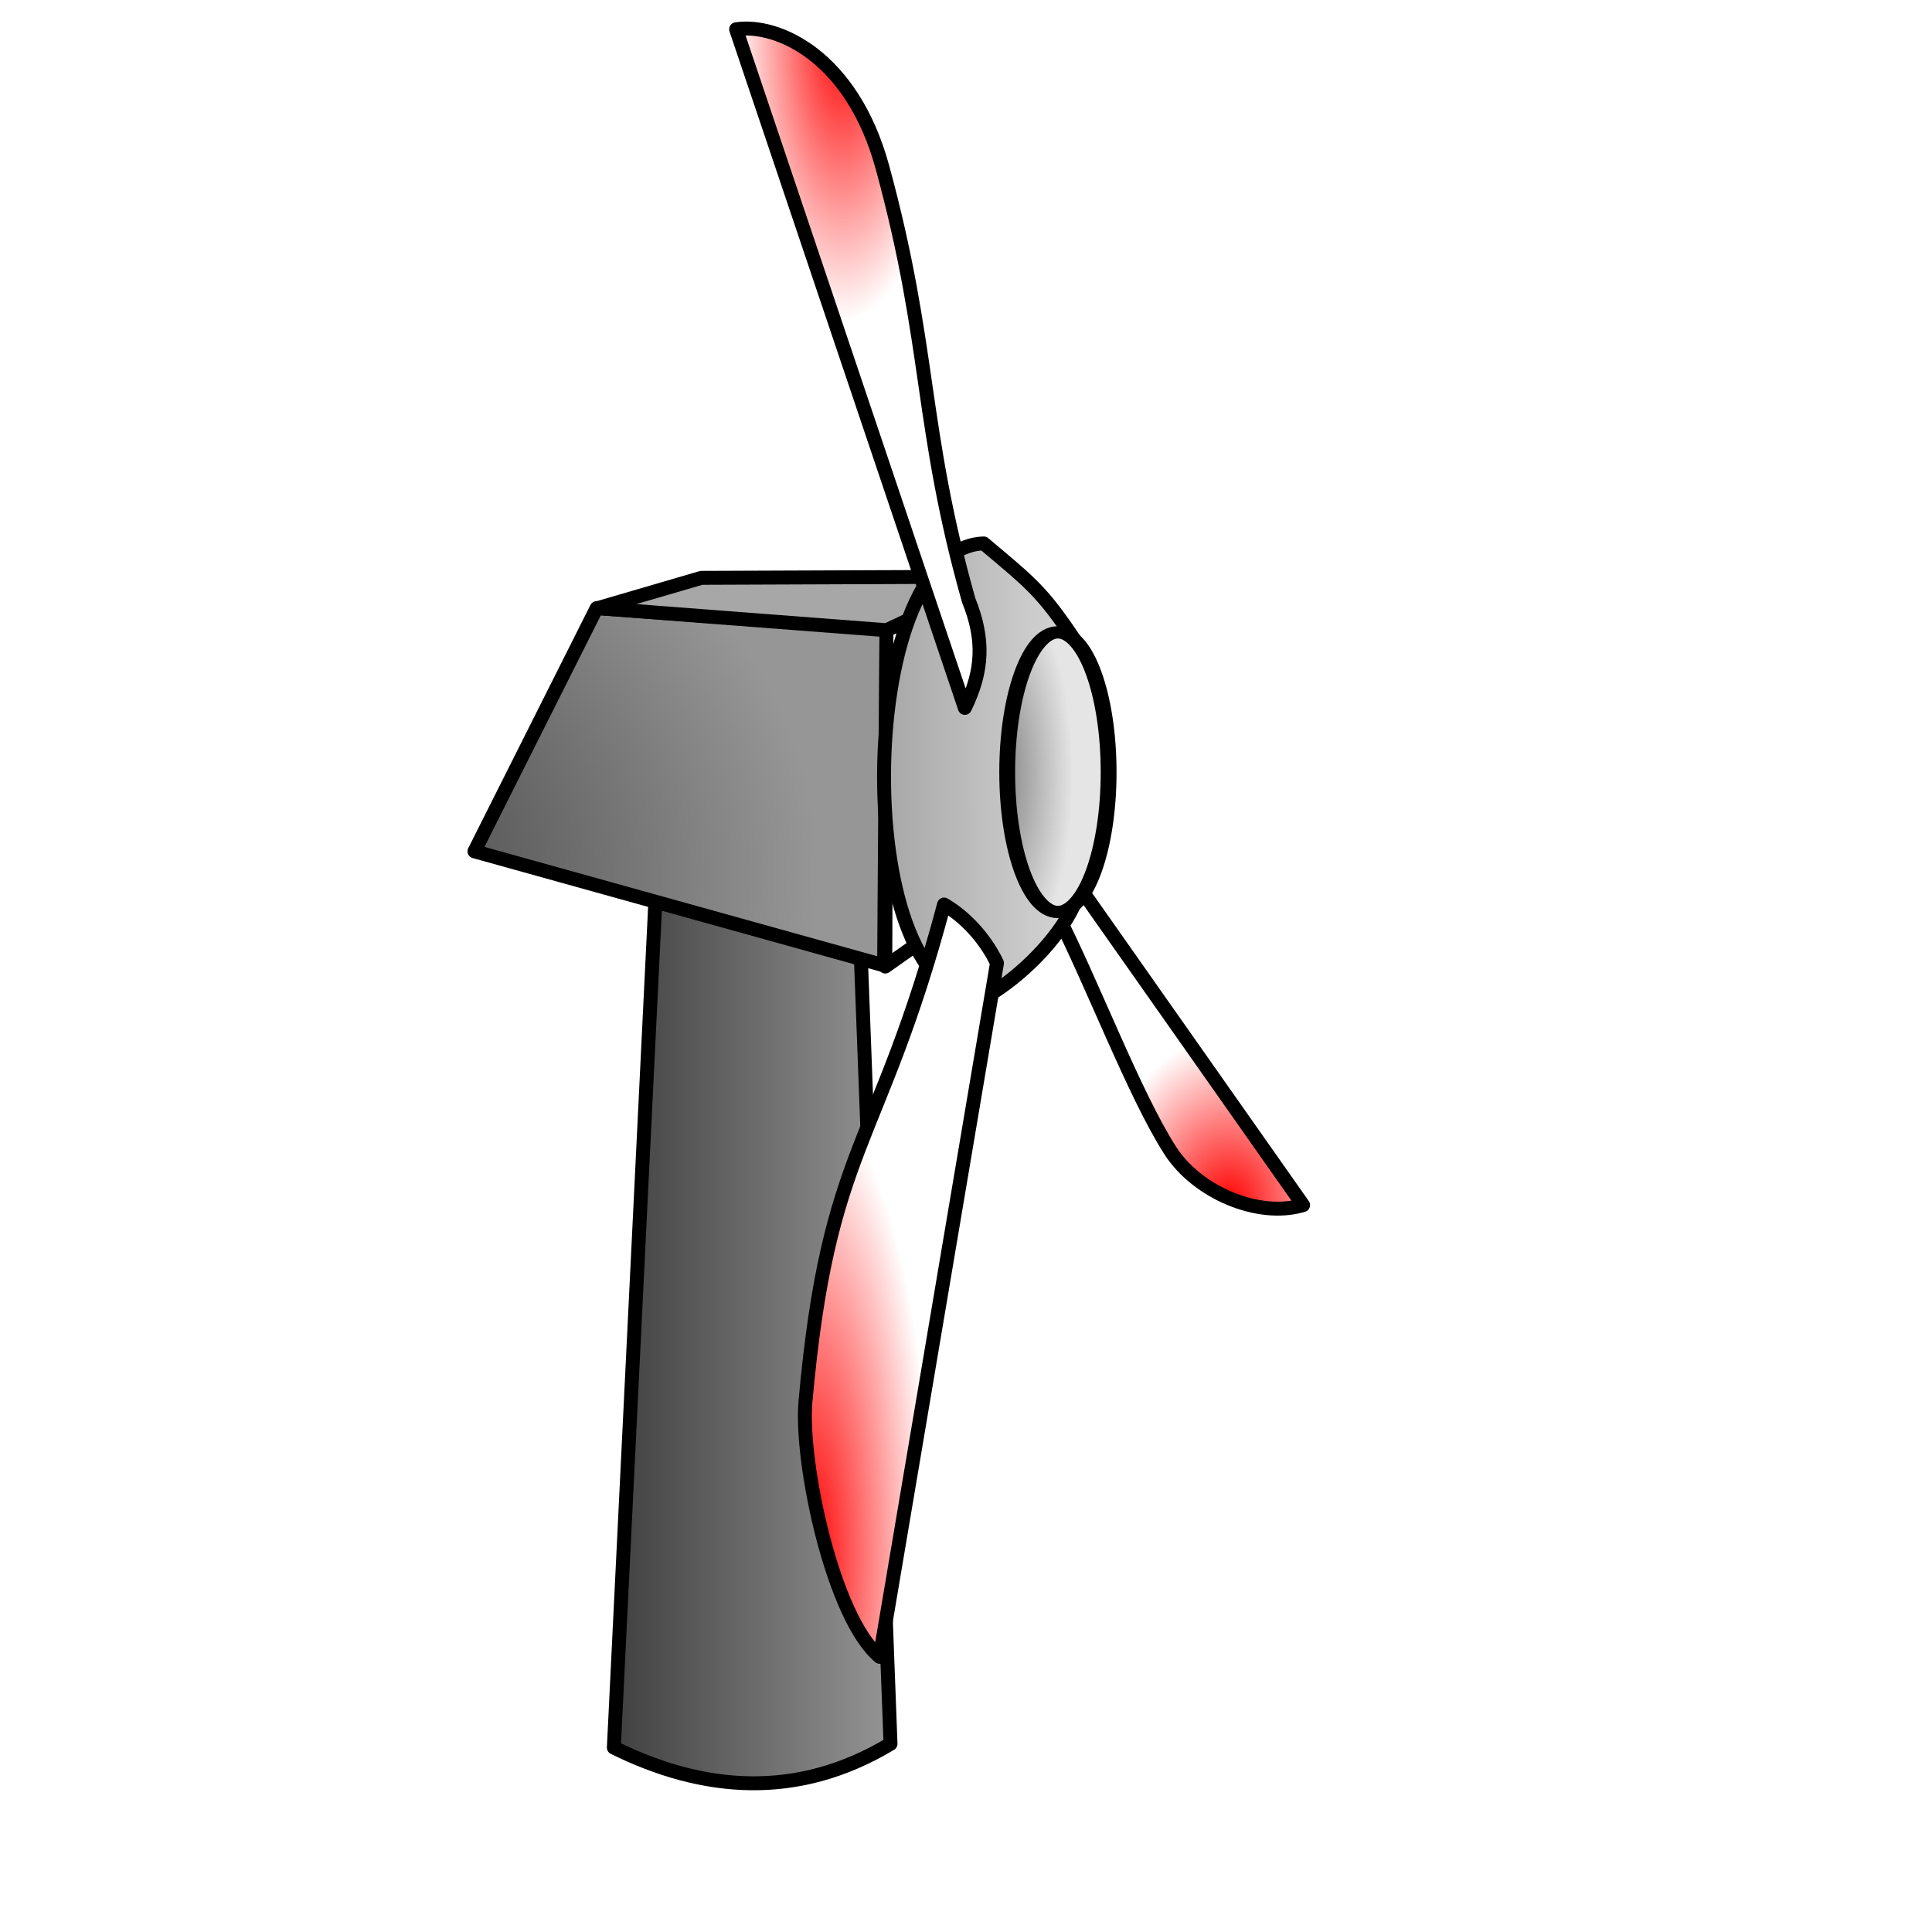
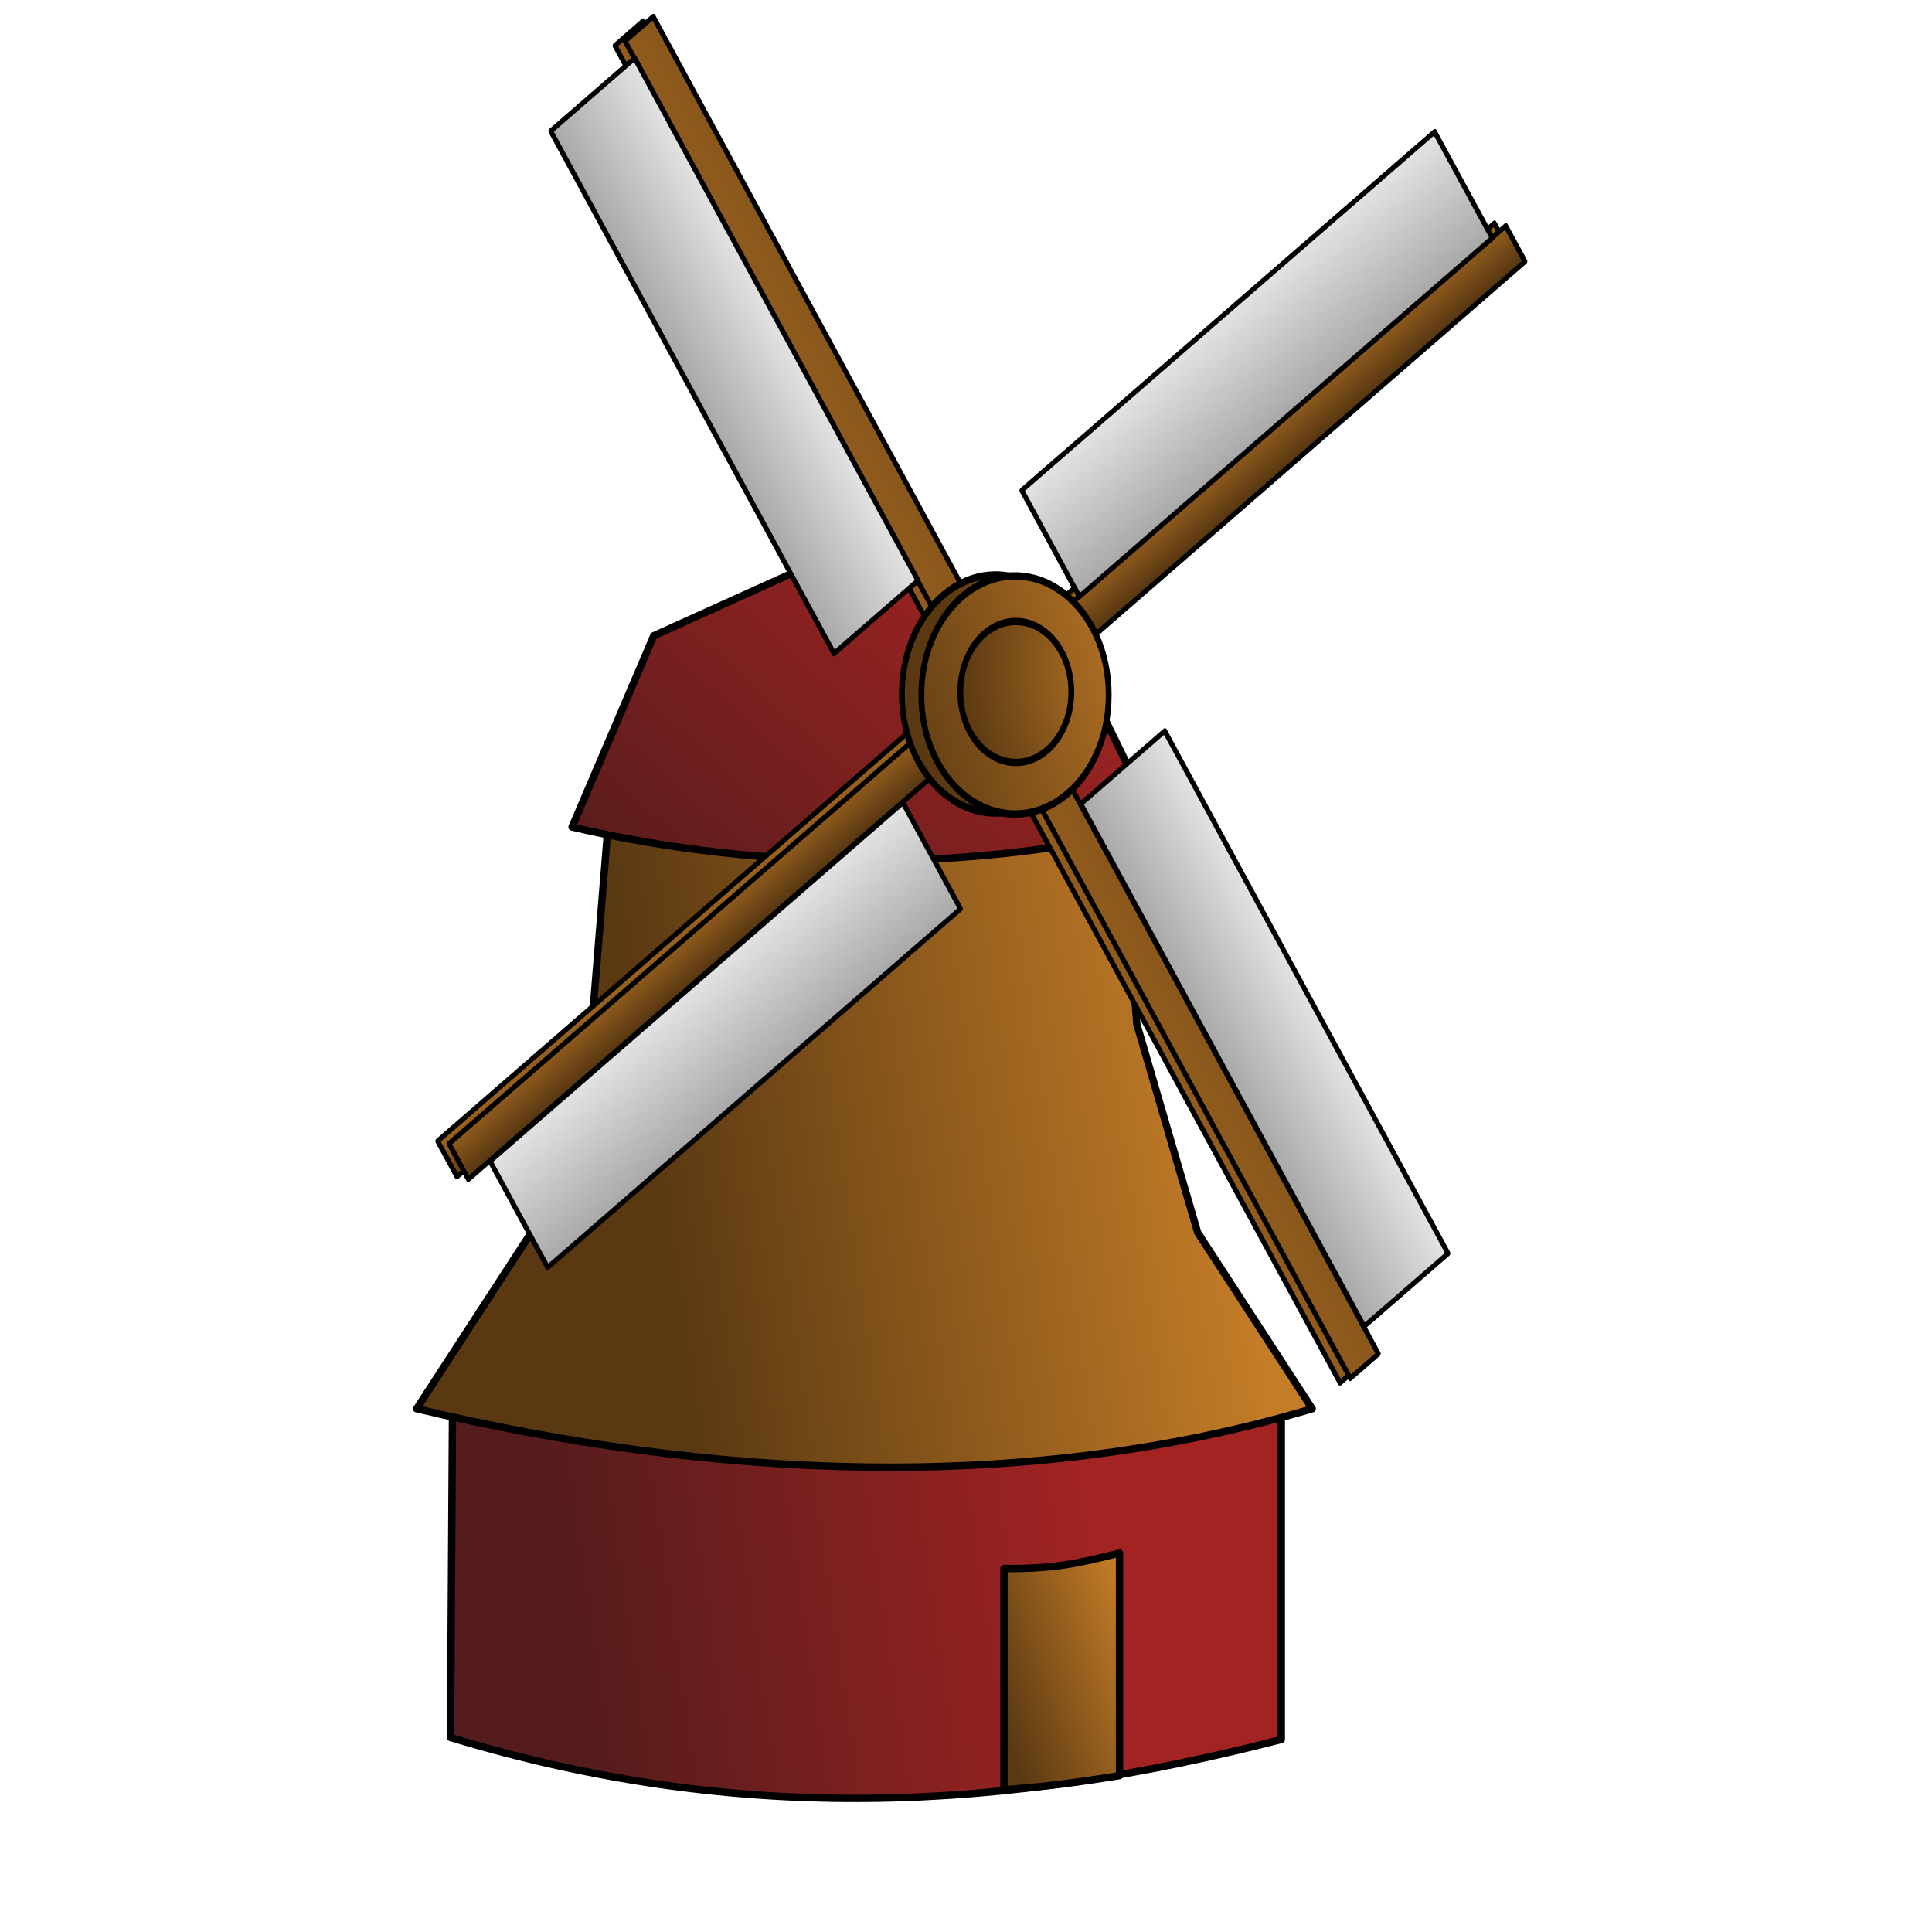
- <svg xmlns="http://www.w3.org/2000/svg" xmlns:xlink="http://www.w3.org/1999/xlink" width="200mm" height="200mm" id="svg14881">
+ <svg xmlns="http://www.w3.org/2000/svg" xmlns:xlink="http://www.w3.org/1999/xlink" width="200mm" height="200mm" id="svg1">
  <defs id="defs3">
-     <linearGradient id="linearGradient3071">
-       <stop style="stop-color:#ff0000;stop-opacity:1;" offset="0" id="stop3072" />
-       <stop style="stop-color:#ffffff;stop-opacity:1;" offset="1" id="stop3073" />
+     <linearGradient id="linearGradient6713">
+       <stop style="stop-color:#a7a7a7;stop-opacity:1;" offset="0" id="stop6714" />
+       <stop style="stop-color:#e4e4e4;stop-opacity:1;" offset="1" id="stop6715" />
    </linearGradient>
-     <linearGradient id="linearGradient1818">
-       <stop style="stop-color:#787878;stop-opacity:1;" offset="0" id="stop1819" />
-       <stop style="stop-color:#e5e5e5;stop-opacity:1;" offset="1" id="stop1820" />
+     <linearGradient id="linearGradient5447">
+       <stop style="stop-color:#a32323;stop-opacity:1;" offset="0" id="stop5448" />
+       <stop style="stop-color:#541c1c;stop-opacity:1;" offset="1" id="stop5449" />
    </linearGradient>
-     <linearGradient id="linearGradient25479">
-       <stop style="stop-color:#ffffff;stop-opacity:1;" offset="0" id="stop25480" />
-       <stop style="stop-color:#ffffff;stop-opacity:0;" offset="1" id="stop25481" />
+     <linearGradient id="linearGradient5444">
+       <stop style="stop-color:#c37c27;stop-opacity:1;" offset="0" id="stop5445" />
+       <stop style="stop-color:#593812;stop-opacity:1;" offset="1" id="stop5446" />
    </linearGradient>
-     <linearGradient id="linearGradient22986">
-       <stop style="stop-color:#3f3f3f;stop-opacity:1;" offset="0" id="stop22987" />
-       <stop style="stop-color:#969696;stop-opacity:1;" offset="1" id="stop22988" />
-     </linearGradient>
-     <linearGradient xlink:href="#linearGradient22986" id="linearGradient22989" gradientTransform="matrix(0.798827,0,0,2.643492,-164.6306,-145.8305)" x1="504.231" y1="249.596" x2="644.772" y2="249.596" gradientUnits="userSpaceOnUse" />
-     <radialGradient xlink:href="#linearGradient22986" id="radialGradient23615" gradientTransform="matrix(1.558012,0,0,1.355376,-164.6306,-145.8305)" cx="181.221" cy="360.511" fx="181.221" fy="360.511" r="130.157" gradientUnits="userSpaceOnUse" />
-     <linearGradient xlink:href="#linearGradient25479" id="linearGradient25482" gradientTransform="matrix(1.03193,0,0,2.046354,-164.6306,-145.8305)" x1="492.549" y1="218.794" x2="569.752" y2="218.794" gradientUnits="userSpaceOnUse" />
-     <linearGradient xlink:href="#linearGradient1818" id="linearGradient1817" gradientTransform="matrix(0.960053,0,0,2.199556,-164.6306,-145.8305)" x1="455.412" y1="203.023" x2="634.324" y2="201.772" gradientUnits="userSpaceOnUse" />
-     <radialGradient xlink:href="#linearGradient1818" id="radialGradient2445" gradientTransform="scale(0.55767,1.793175)" cx="288.428" cy="247.197" fx="288.428" fy="247.197" r="143.174" gradientUnits="userSpaceOnUse" />
-     <radialGradient xlink:href="#linearGradient3071" id="radialGradient3074" gradientTransform="matrix(0.753511,0,0,2.802467,-164.6306,-145.8305)" cx="638.739" cy="269.041" fx="638.739" fy="269.041" r="63.372" gradientUnits="userSpaceOnUse" />
-     <radialGradient xlink:href="#linearGradient3071" id="radialGradient3078" gradientTransform="matrix(1.259774,0,0,1.676245,-164.6306,-145.8305)" cx="512.412" cy="368.298" fx="512.412" fy="368.298" r="39.514" gradientUnits="userSpaceOnUse" />
-     <radialGradient xlink:href="#linearGradient3071" id="radialGradient3082" gradientTransform="matrix(0.88541,0,0,2.384987,-164.6306,-145.8305)" cx="558.187" cy="66.395" fx="558.187" fy="66.395" r="47.525" gradientUnits="userSpaceOnUse" />
+     <linearGradient xlink:href="#linearGradient5444" id="linearGradient5443" gradientTransform="matrix(0.904298,0,0,0.648488,797.9909,39.36715)" x1="-359.314" y1="553.555" x2="-609.247" y2="579.99" gradientUnits="userSpaceOnUse" />
+     <linearGradient xlink:href="#linearGradient5447" id="linearGradient5450" gradientTransform="matrix(1.112758,0,0,0.527002,797.9909,39.36715)" x1="-328.018" y1="1099.211" x2="-522.394" y2="1112.505" gradientUnits="userSpaceOnUse" />
+     <linearGradient xlink:href="#linearGradient5447" id="linearGradient5454" gradientTransform="matrix(1.033105,0,0,0.567635,797.9909,39.36715)" x1="-370.296" y1="335.559" x2="-600.432" y2="475.731" gradientUnits="userSpaceOnUse" />
+     <radialGradient xlink:href="#linearGradient5444" id="radialGradient6083" cx="131.817" cy="309.716" fx="131.817" fy="309.716" r="193.327" gradientUnits="userSpaceOnUse" />
+     <linearGradient xlink:href="#linearGradient5444" id="linearGradient6087" x1="107.629" y1="291.387" x2="-82.765" y2="362.511" gradientUnits="userSpaceOnUse" />
+     <linearGradient xlink:href="#linearGradient5444" id="linearGradient6091" x1="86.342" y1="287.644" x2="-20.089" y2="311.976" gradientUnits="userSpaceOnUse" />
+     <linearGradient xlink:href="#linearGradient6713" id="linearGradient6720" gradientTransform="matrix(0.337338,5.477100e-8,1.011819e-6,1.738389,699.3005,566.4265)" x1="-1402.577" y1="44.359" x2="-1267.657" y2="44.359" gradientUnits="userSpaceOnUse" />
+     <linearGradient xlink:href="#linearGradient6713" id="linearGradient6721" gradientTransform="matrix(0.365879,-2.129579e-7,-2.602316e-7,1.602785,-566.4265,699.3005)" x1="103.884" y1="-400.258" x2="238.617" y2="-400.258" gradientUnits="userSpaceOnUse" />
+     <linearGradient xlink:href="#linearGradient6713" id="linearGradient6722" gradientTransform="matrix(0.337338,5.477100e-8,1.011819e-6,1.738389,699.3005,566.4265)" x1="-1575.062" y1="-152.895" x2="-1440.142" y2="-152.895" gradientUnits="userSpaceOnUse" />
+     <linearGradient xlink:href="#linearGradient6713" id="linearGradient6723" gradientTransform="matrix(0.365879,-2.129579e-7,-2.602316e-7,1.602785,-566.4265,699.3005)" x1="276.737" y1="-203.424" x2="411.47" y2="-203.424" gradientUnits="userSpaceOnUse" />
+     <linearGradient xlink:href="#linearGradient5444" id="linearGradient7348" gradientTransform="matrix(0.127631,2.072249e-8,2.674297e-6,4.594664,699.3005,566.4265)" x1="-5090.714" y1="-30.972" x2="-2489.348" y2="-28.004" gradientUnits="userSpaceOnUse" />
+     <linearGradient xlink:href="#linearGradient5444" id="linearGradient7349" gradientTransform="matrix(0.127631,2.072249e-8,2.674297e-6,4.594664,699.3005,566.4265)" x1="-5090.714" y1="-30.972" x2="-2489.348" y2="-28.004" gradientUnits="userSpaceOnUse" />
+     <linearGradient xlink:href="#linearGradient5444" id="linearGradient7974" gradientTransform="matrix(0.138036,-8.034296e-8,-6.897740e-7,4.248365,-566.4265,699.3005)" x1="842.015" y1="-114.439" x2="635.365" y2="-112.542" gradientUnits="userSpaceOnUse" />
+     <linearGradient xlink:href="#linearGradient5444" id="linearGradient7975" gradientTransform="matrix(0.138036,-8.034296e-8,-6.897740e-7,4.248365,-566.4265,699.3005)" x1="842.015" y1="-114.439" x2="635.365" y2="-112.542" gradientUnits="userSpaceOnUse" />
+     <linearGradient xlink:href="#linearGradient5444" id="linearGradient9222" gradientTransform="matrix(0.54338,0,0,1.07922,80.83865,-41.70225)" x1="671.676" y1="631.609" x2="588.415" y2="688.146" gradientUnits="userSpaceOnUse" />
  </defs>
  <g id="layer1">
-     <path style="fill:url(#linearGradient22989);fill-opacity:1;fill-rule:evenodd;stroke:#000000;stroke-width:5.449;stroke-linecap:round;stroke-linejoin:round;stroke-miterlimit:4;stroke-opacity:1" d="M 240.173,683.757 C 275.048,701.014 311.936,704.219 348.421,682.278 L 335.142,330.224 L 257.074,339.099 L 240.173,683.757 z " id="path14891" />
-     <path style="fill:url(#radialGradient23615);fill-opacity:1;fill-rule:evenodd;stroke:#000000;stroke-width:5.449;stroke-linecap:round;stroke-linejoin:round;stroke-miterlimit:4;stroke-opacity:1" d="M 185.636,333.09 L 345.914,377.713 L 346.825,246.121 L 233.447,237.925 L 185.636,333.09 z " id="path15520" />
-     <path style="fill:url(#linearGradient25482);fill-opacity:1;fill-rule:evenodd;stroke:#000000;stroke-width:5.449;stroke-linecap:round;stroke-linejoin:round;stroke-miterlimit:4;stroke-opacity:1" d="M 346.825,246.576 L 391.447,225.631 L 420.589,325.805 L 346.369,378.168 L 346.825,246.576 z " id="path15521" />
-     <path style="fill:#a7a7a7;fill-opacity:1;fill-rule:evenodd;stroke:#000000;stroke-width:5.449;stroke-linecap:round;stroke-linejoin:round;stroke-miterlimit:4;stroke-opacity:1" d="M 391.447,225.631 L 274.427,226.086 L 233.902,237.925 L 346.825,246.576 L 391.447,225.631 z " id="path15522" />
-     <path style="fill:url(#radialGradient3078);fill-opacity:1;fill-rule:evenodd;stroke:#000000;stroke-width:5.449;stroke-linecap:round;stroke-linejoin:round;stroke-miterlimit:4;stroke-opacity:1" d="M 413.116,356.819 C 426.922,383.445 443.772,428.283 457.904,450.211 C 468.434,466.55 492.378,476.764 509.843,471.498 L 419.032,342.385 L 413.116,356.819 z " id="path15519" />
-     <path style="fill:url(#linearGradient1817);fill-opacity:1;fill-rule:evenodd;stroke:#000000;stroke-width:5.449;stroke-linecap:round;stroke-linejoin:round;stroke-miterlimit:4;stroke-opacity:1" d="M 384.899,212.626 C 402.889,227.784 407.64,231.183 420.326,250.256 L 419.93,354.668 C 413.766,367.488 399.938,381.75 385.639,390.132 C 332.14,394.57 333.373,214.105 384.899,212.626 z " id="path15525" />
-     <path style="fill:url(#radialGradient3074);fill-opacity:1;fill-rule:evenodd;stroke:#000000;stroke-width:5.449;stroke-linecap:round;stroke-linejoin:round;stroke-miterlimit:4;stroke-opacity:1" d="M 369.367,353.891 C 343.78,449.674 324.101,448.257 315.144,548.377 C 313.007,572.265 325.977,633.217 344.22,648.255 L 390.076,376.819 C 386.625,369.423 379.475,359.808 369.367,353.891 z " id="path15517" />
-     <path style="fill:url(#radialGradient3082);fill-opacity:1;fill-rule:evenodd;stroke:#000000;stroke-width:5.449;stroke-linecap:round;stroke-linejoin:round;stroke-miterlimit:4;stroke-opacity:1" d="M 377.503,276.972 L 288.01,11.452 C 304.282,8.987 333.441,22.11 345.266,65.496 C 364.431,135.809 359.752,166.523 378.982,234.814 C 385.145,250.099 384.652,262.426 377.503,276.972 z " id="path15518" />
-     <path style="fill:url(#radialGradient2445);fill-opacity:1;fill-rule:nonzero;stroke:#000000;stroke-width:15.568;stroke-linecap:round;stroke-linejoin:round;stroke-miterlimit:4;stroke-opacity:1" id="path15516" d="M 275.858 439.061 A 49.878 177.628 0 1 1  176.101,439.061 A 49.878 177.628 0 1 1  275.858 439.061 z" transform="matrix(0.397799,0,0,0.308003,324.0187,166.8867)" />
+     <path style="fill:url(#linearGradient5450);fill-opacity:1;fill-rule:evenodd;stroke:#000000;stroke-width:2.872;stroke-linecap:round;stroke-linejoin:round;stroke-miterlimit:4;stroke-opacity:1" d="M 176.265,679.813 C 290.074,714.372 393.749,708.395 501.322,680.593 L 501.322,551.193 L 177.045,551.193 L 176.265,679.813 z " id="path1685" />
+     <path style="fill:url(#linearGradient5443);fill-opacity:1;fill-rule:evenodd;stroke:#000000;stroke-width:2.872;stroke-linecap:round;stroke-linejoin:round;stroke-miterlimit:4;stroke-opacity:1" d="M 237.85,323.586 L 231.604,400.752 L 207.841,482.218 L 163.018,551.187 C 278.257,578.47 400.512,584.706 513.412,551.187 L 468.59,482.218 L 444.803,400.752 L 438.581,323.586 L 237.85,323.586 z " id="path1686" />
+     <path style="fill:url(#linearGradient5454);fill-opacity:1;fill-rule:evenodd;stroke:#000000;stroke-width:2.872;stroke-linecap:round;stroke-linejoin:round;stroke-miterlimit:4;stroke-opacity:1" d="M 223.815,323.576 C 300.208,341.505 382.836,340.725 452.992,323.576 L 416.355,248.743 L 336.845,212.105 L 255.775,248.743 L 223.815,323.576 z " id="path1687" />
+     <rect style="fill:url(#linearGradient7349);fill-opacity:1;fill-rule:nonzero;stroke:#000000;stroke-width:1.999;stroke-linecap:round;stroke-linejoin:round;stroke-miterlimit:4;stroke-opacity:1" id="rect5457" width="14.589" height="595.189" x="207.928" y="175.383" transform="matrix(0.754993,-0.655733,0.476715,0.879058,0,0)" />
+     <rect style="fill:url(#linearGradient7348);fill-opacity:1;fill-rule:nonzero;stroke:#000000;stroke-width:1.999;stroke-linecap:round;stroke-linejoin:round;stroke-miterlimit:4;stroke-opacity:1" id="rect4811" width="14.589" height="595.188" x="212.358" y="176.687" transform="matrix(0.754993,-0.655733,0.476715,0.879058,0,0)" />
+     <rect style="fill:url(#linearGradient6720);fill-opacity:1;fill-rule:nonzero;stroke:#000000;stroke-width:1.999;stroke-linecap:round;stroke-linejoin:round;stroke-miterlimit:4;stroke-opacity:1" id="rect4813" width="43.514" height="232.544" x="227.157" y="527.267" ry="0" transform="matrix(0.754993,-0.655733,0.476715,0.879058,0,0)" />
+     <rect style="fill:url(#linearGradient7975);fill-opacity:1;fill-rule:nonzero;stroke:#000000;stroke-width:1.999;stroke-linecap:round;stroke-linejoin:round;stroke-miterlimit:4;stroke-opacity:1" id="rect5456" width="15.858" height="547.593" x="-476.115" y="-63.809" transform="matrix(-0.476715,-0.879058,0.754993,-0.655733,0,0)" />
+     <rect style="fill:url(#linearGradient7974);fill-opacity:1;fill-rule:nonzero;stroke:#000000;stroke-width:1.999;stroke-linecap:round;stroke-linejoin:round;stroke-miterlimit:4;stroke-opacity:1" id="rect4814" width="15.858" height="547.593" x="-479.894" y="-60.3" transform="matrix(-0.476715,-0.879058,0.754993,-0.655733,0,0)" />
+     <rect style="fill:url(#linearGradient6723);fill-opacity:1;fill-rule:nonzero;stroke:#000000;stroke-width:1.999;stroke-linecap:round;stroke-linejoin:round;stroke-miterlimit:4;stroke-opacity:1" id="rect4815" width="47.296" height="213.948" x="-464.174" y="266.282" ry="0" transform="matrix(-0.476715,-0.879058,0.754993,-0.655733,0,0)" />
+     <rect style="fill:url(#linearGradient6721);fill-opacity:1;fill-rule:nonzero;stroke:#000000;stroke-width:1.999;stroke-linecap:round;stroke-linejoin:round;stroke-miterlimit:4;stroke-opacity:1" id="rect4816" width="47.296" height="213.948" x="-527.418" y="-49.201" ry="0" transform="matrix(-0.476715,-0.879058,0.754993,-0.655733,0,0)" />
+     <path style="fill:url(#linearGradient6091);fill-opacity:1;fill-rule:nonzero;stroke:#000000;stroke-width:3.75;stroke-linecap:round;stroke-linejoin:round;stroke-miterlimit:4;stroke-opacity:1" id="path5455" d="M 64.129 331.161 A 60.567 60.567 0 1 1  -57.004,331.161 A 60.567 60.567 0 1 1  64.129 331.161 z" transform="matrix(0.605112,0,0,0.765785,387.3699,17.93054)" />
+     <path style="fill:url(#linearGradient6087);fill-opacity:1;fill-rule:nonzero;stroke:#000000;stroke-width:3.75;stroke-linecap:round;stroke-linejoin:round;stroke-miterlimit:4;stroke-opacity:1" id="path4817" d="M 64.129 331.161 A 60.567 60.567 0 1 1  -57.004,331.161 A 60.567 60.567 0 1 1  64.129 331.161 z" transform="matrix(0.605112,0,0,0.765785,394.9785,18.30479)" />
+     <path style="fill:url(#radialGradient6083);fill-opacity:1;fill-rule:nonzero;stroke:#000000;stroke-width:6.33;stroke-linecap:round;stroke-linejoin:round;stroke-miterlimit:4;stroke-opacity:1" id="path4818" d="M 64.129 331.161 A 60.567 60.567 0 1 1  -57.004,331.161 A 60.567 60.567 0 1 1  64.129 331.161 z" transform="matrix(0.358497,0,0,0.453688,396.1652,120.4895)" />
+     <rect style="fill:url(#linearGradient6722);fill-opacity:1;fill-rule:nonzero;stroke:#000000;stroke-width:1.999;stroke-linecap:round;stroke-linejoin:round;stroke-miterlimit:4;stroke-opacity:1" id="rect4812" width="43.514" height="232.544" x="168.971" y="184.364" ry="0" transform="matrix(0.754993,-0.655733,0.476715,0.879058,0,0)" />
+     <path style="fill:url(#linearGradient9222);fill-opacity:1;fill-rule:evenodd;stroke:#000000;stroke-width:2.872;stroke-linecap:round;stroke-linejoin:round;stroke-miterlimit:4;stroke-opacity:1" d="M 392.817,700.241 L 392.817,613.703 C 411.742,613.887 421.296,611.866 438.016,607.64 L 438.016,694.729 C 422.949,697.118 410.639,698.955 392.817,700.241 z " id="path7976" />
  </g>
</svg>
